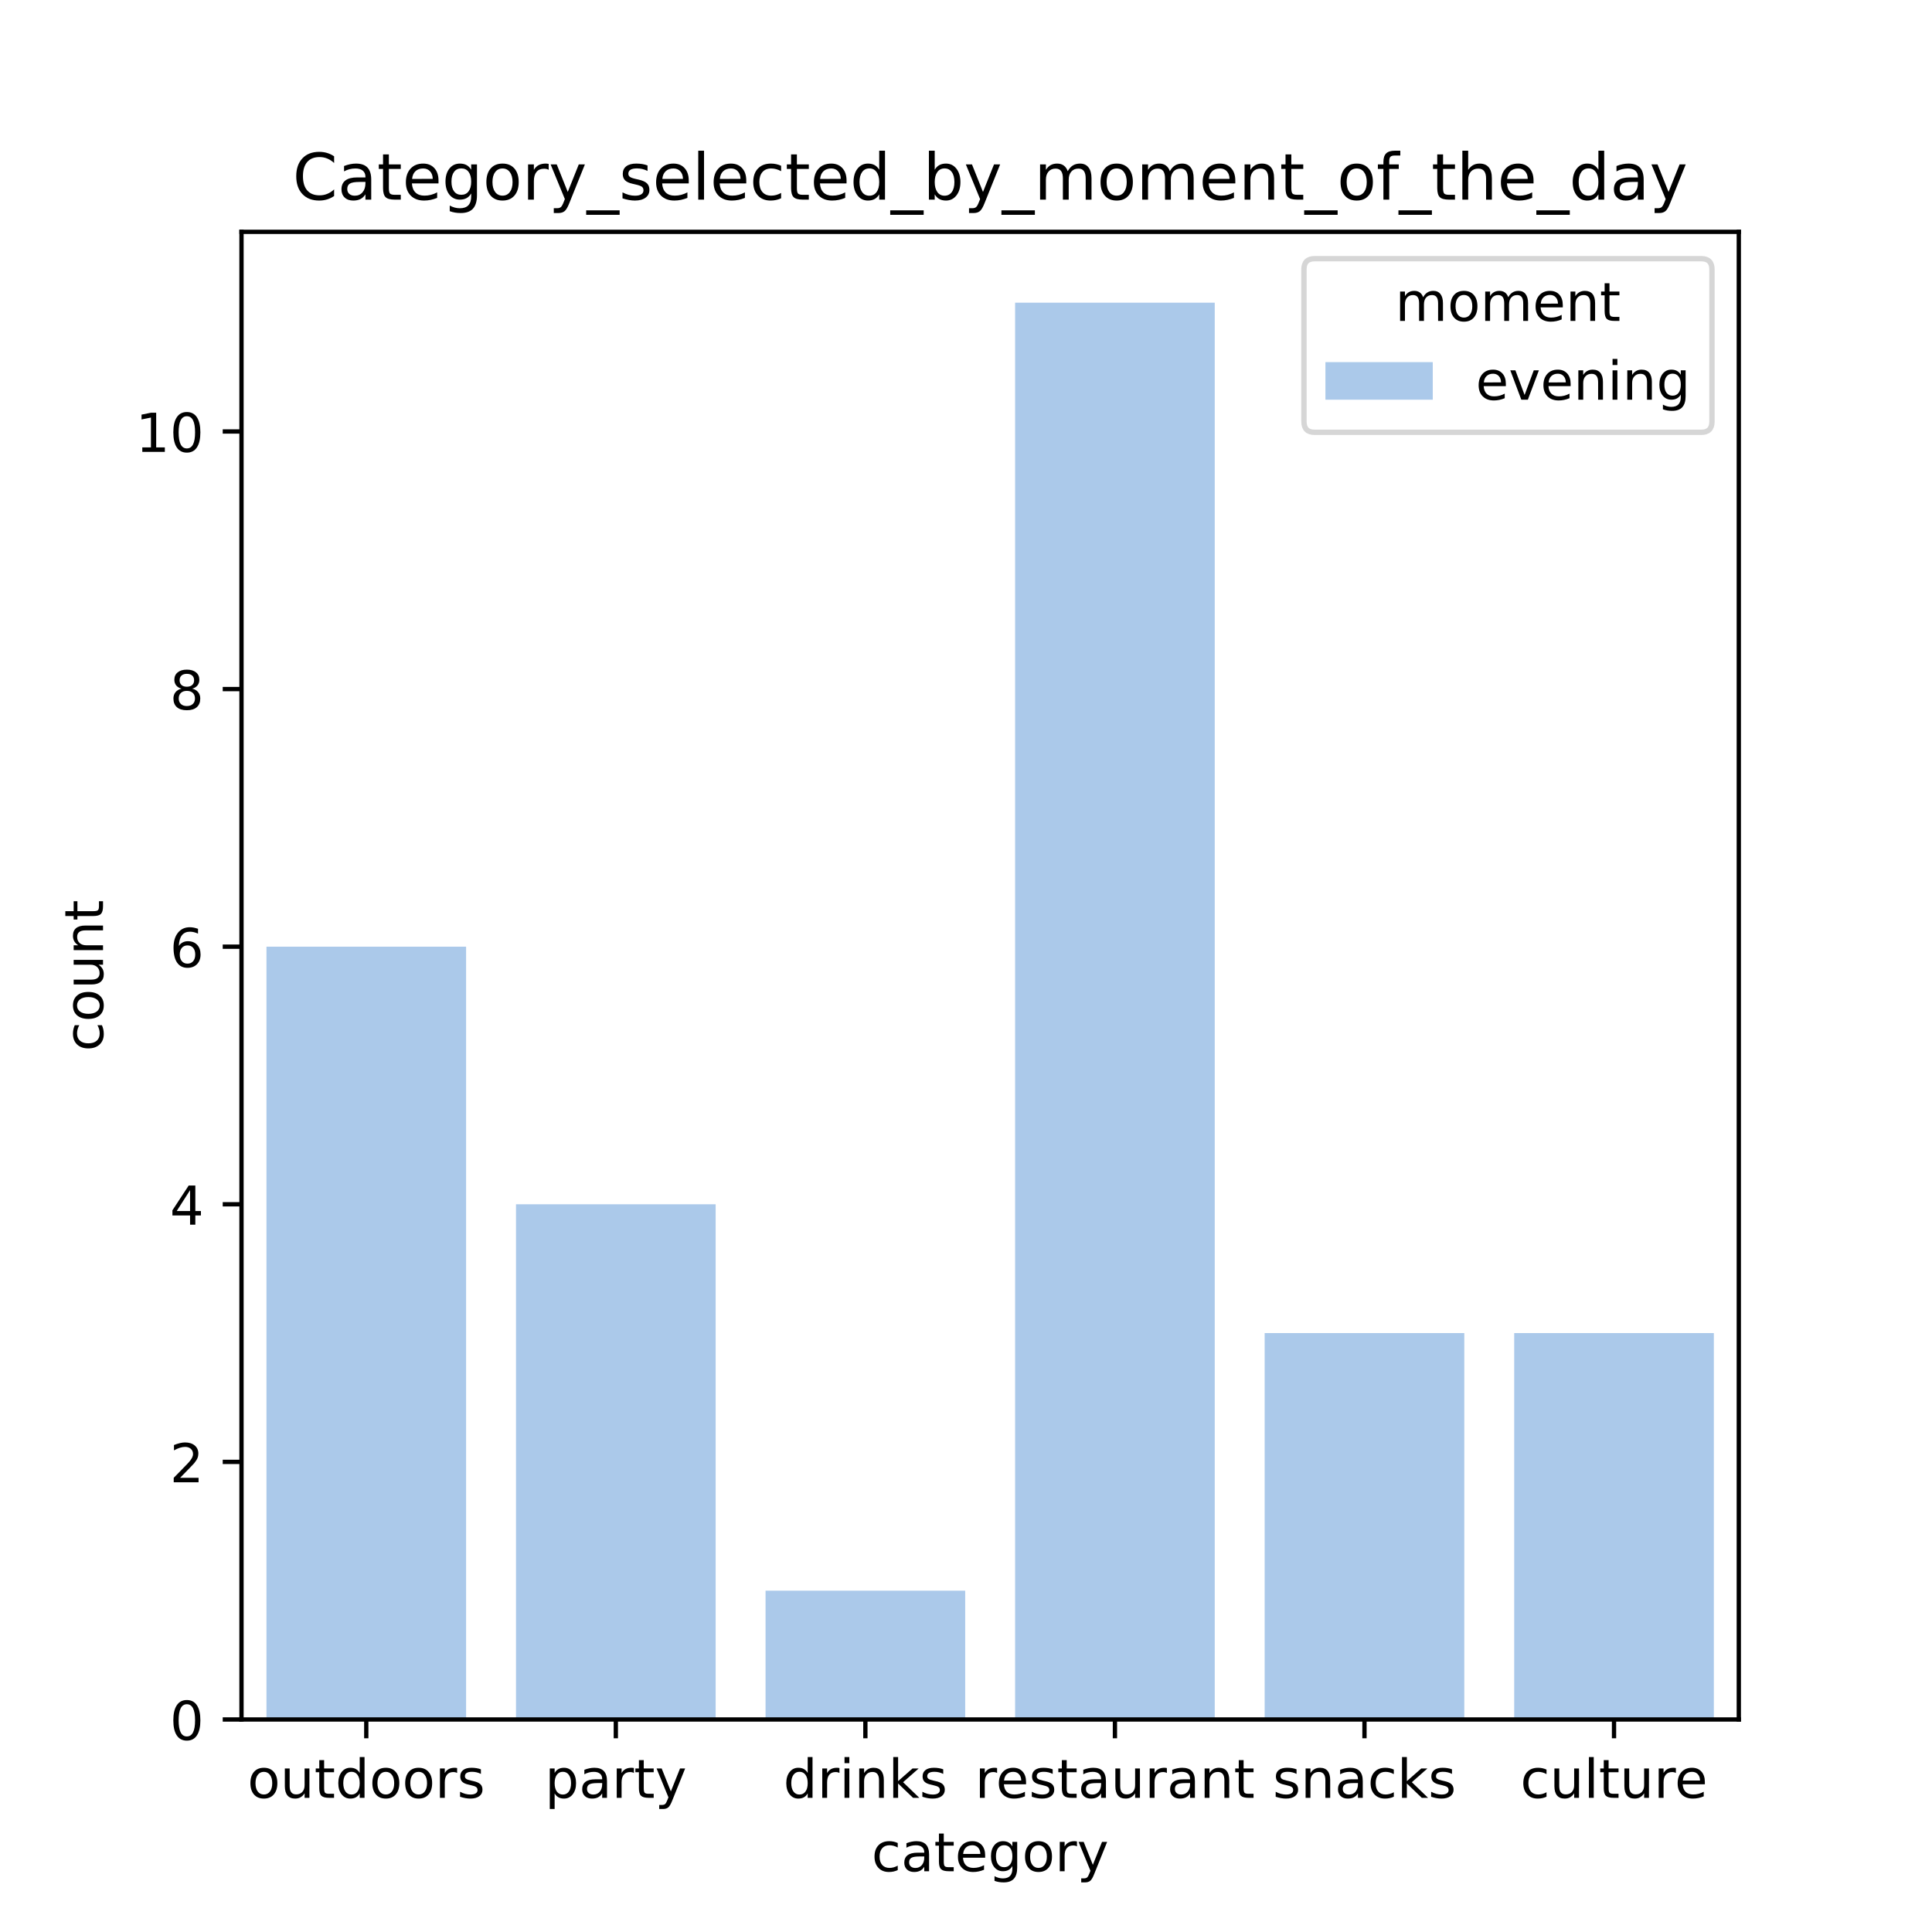
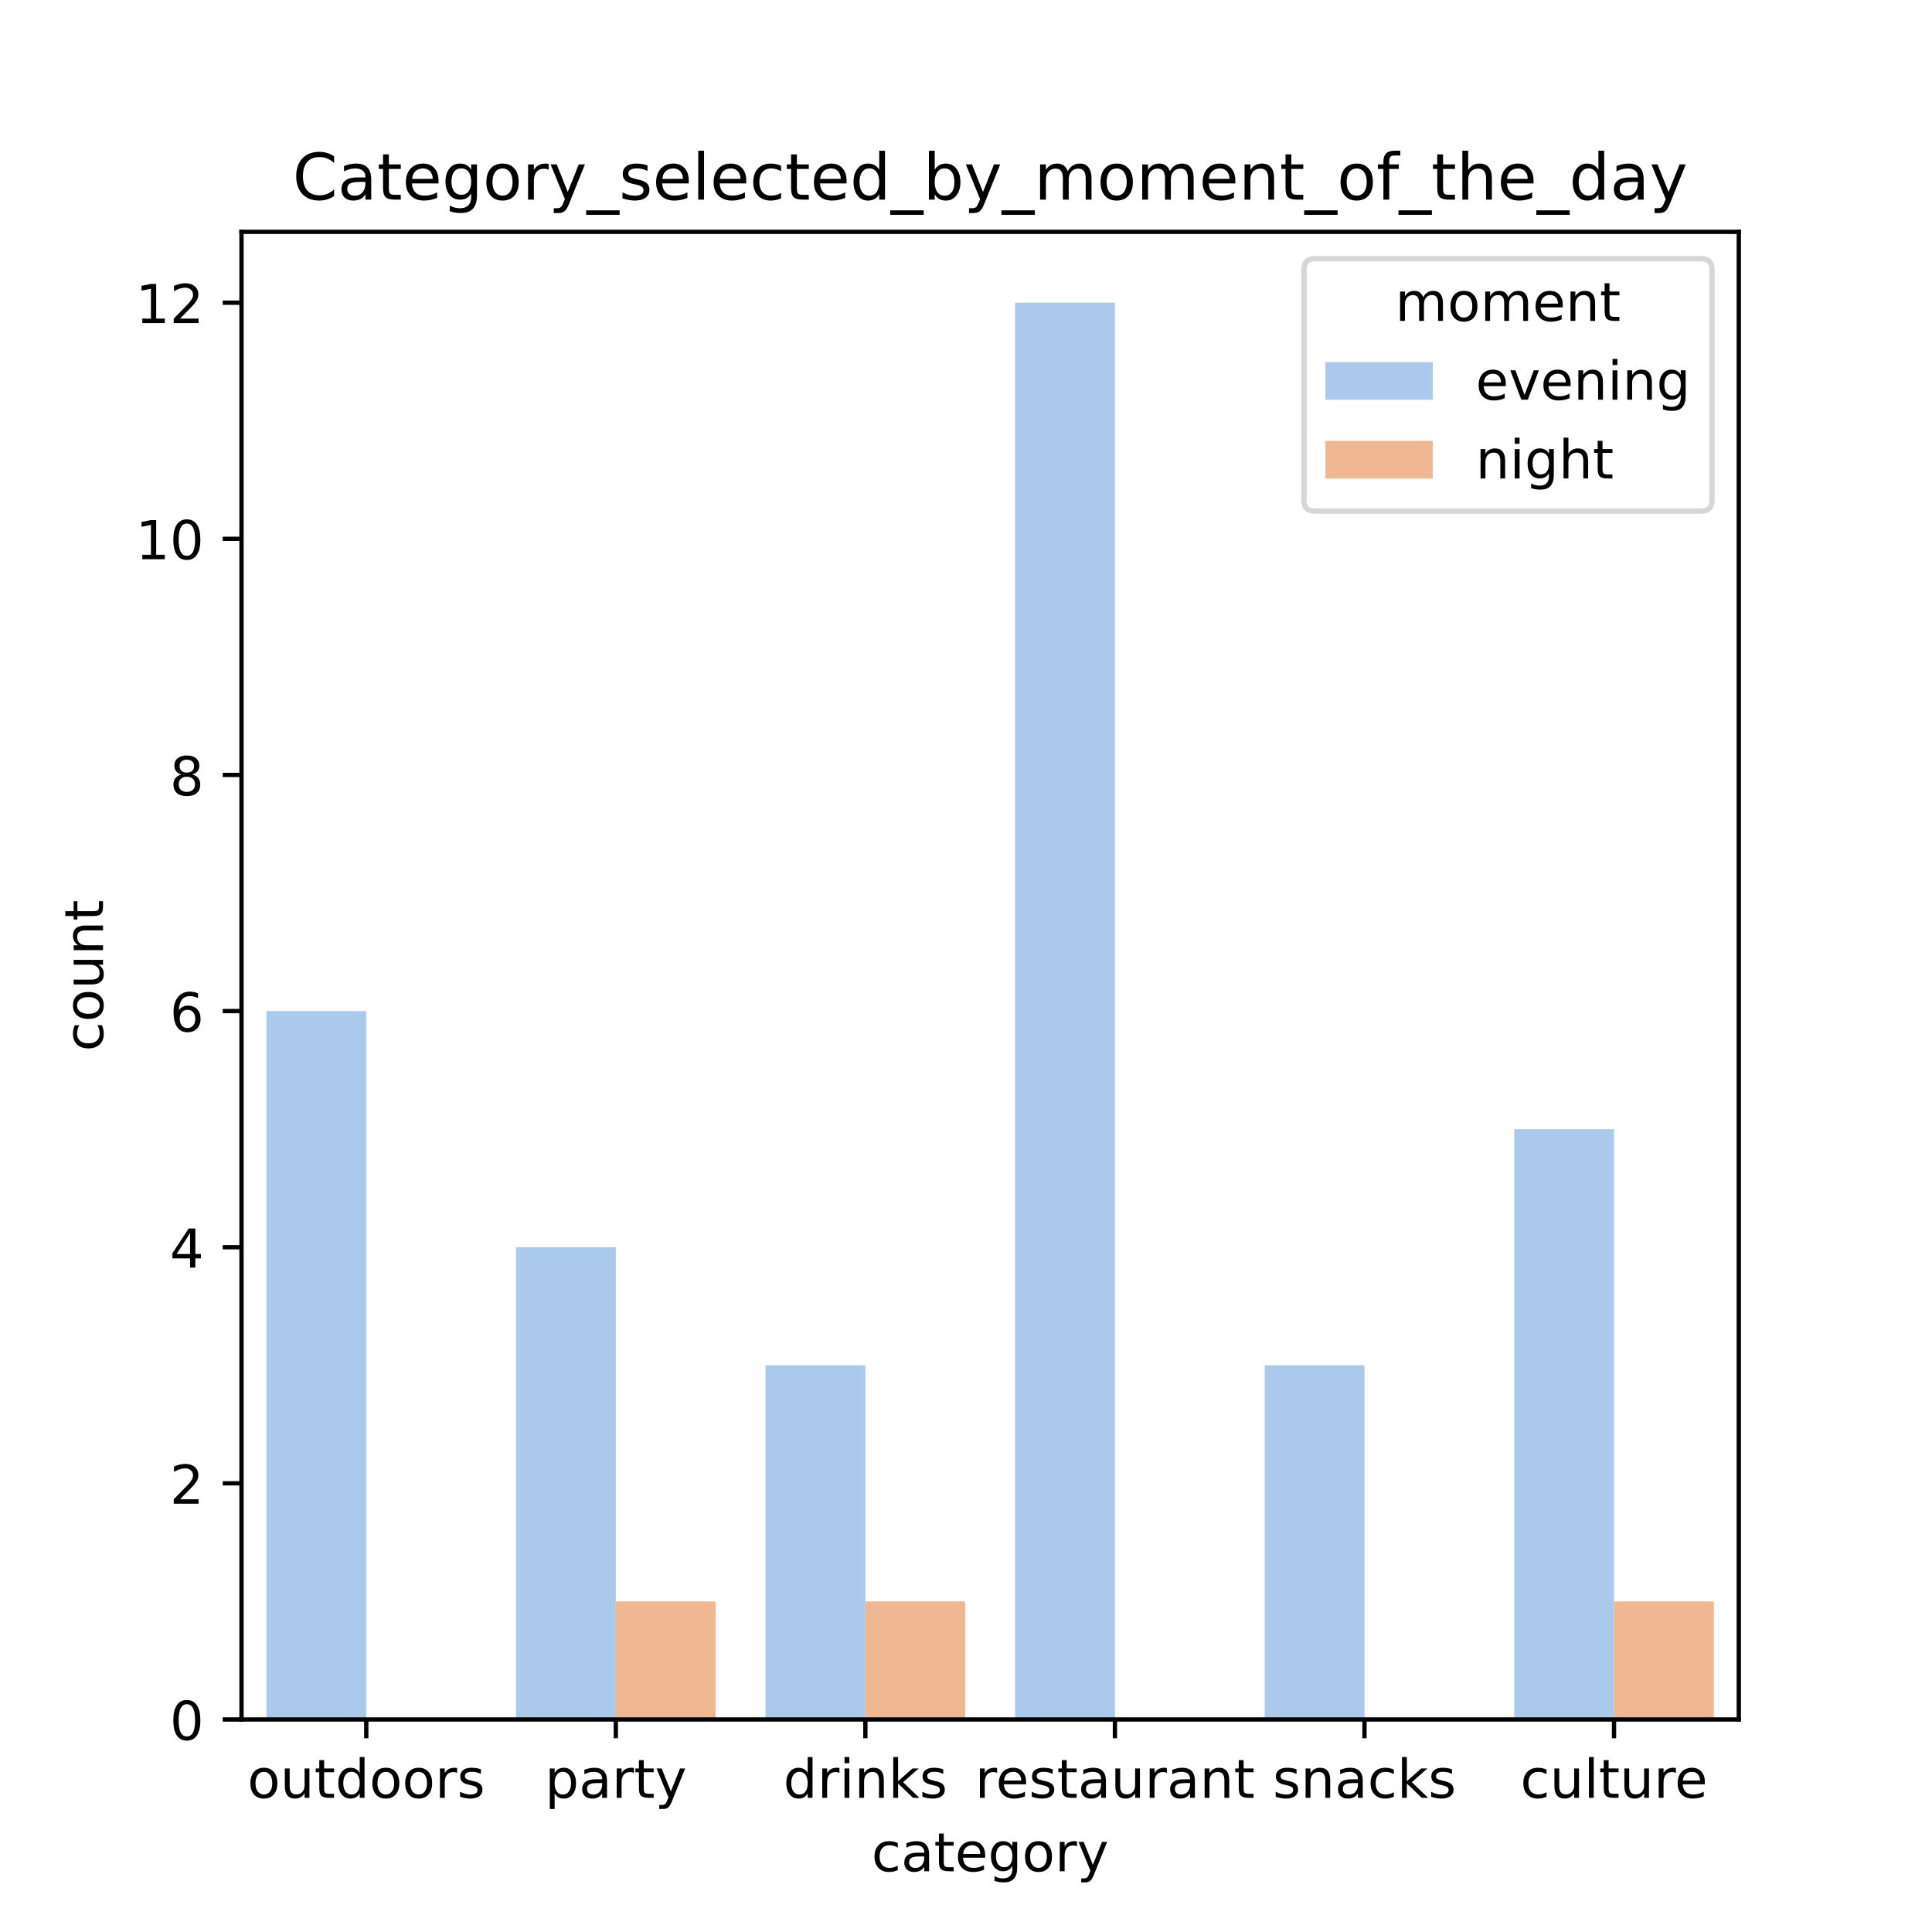
<svg xmlns="http://www.w3.org/2000/svg" xmlns:xlink="http://www.w3.org/1999/xlink" height="360pt" version="1.1" viewBox="0 0 360 360" width="360pt">
  <defs>
    <style type="text/css">*{stroke-linecap:butt;stroke-linejoin:round;}</style>
  </defs>
  <g id="figure_1">
    <g id="patch_1">
      <path d="M 0 360  L 360 360  L 360 0  L 0 0  z " style="fill:#ffffff;" />
    </g>
    <g id="axes_1">
      <g id="patch_2">
        <path d="M 45 320.4  L 324 320.4  L 324 43.2  L 45 43.2  z " style="fill:#ffffff;" />
      </g>
      <g id="patch_3">
-         <path clip-path="url(#pd7e44e102d)" d="M 49.65 320.4  L 86.85 320.4  L 86.85 176.4  L 49.65 176.4  z " style="fill:#abc9ea;" />
+         <path clip-path="url(#pe4f36134d7)" d="M 49.65 320.4  L 68.25 320.4  L 68.25 188.4  L 49.65 188.4  z " style="fill:#abc9ea;" />
      </g>
      <g id="patch_4">
-         <path clip-path="url(#pd7e44e102d)" d="M 96.15 320.4  L 133.35 320.4  L 133.35 224.4  L 96.15 224.4  z " style="fill:#abc9ea;" />
+         <path clip-path="url(#pe4f36134d7)" d="M 96.15 320.4  L 114.75 320.4  L 114.75 232.4  L 96.15 232.4  z " style="fill:#abc9ea;" />
      </g>
      <g id="patch_5">
-         <path clip-path="url(#pd7e44e102d)" d="M 142.65 320.4  L 179.85 320.4  L 179.85 296.4  L 142.65 296.4  z " style="fill:#abc9ea;" />
+         <path clip-path="url(#pe4f36134d7)" d="M 142.65 320.4  L 161.25 320.4  L 161.25 254.4  L 142.65 254.4  z " style="fill:#abc9ea;" />
      </g>
      <g id="patch_6">
-         <path clip-path="url(#pd7e44e102d)" d="M 189.15 320.4  L 226.35 320.4  L 226.35 56.4  L 189.15 56.4  z " style="fill:#abc9ea;" />
+         <path clip-path="url(#pe4f36134d7)" d="M 189.15 320.4  L 207.75 320.4  L 207.75 56.4  L 189.15 56.4  z " style="fill:#abc9ea;" />
      </g>
      <g id="patch_7">
-         <path clip-path="url(#pd7e44e102d)" d="M 235.65 320.4  L 272.85 320.4  L 272.85 248.4  L 235.65 248.4  z " style="fill:#abc9ea;" />
+         <path clip-path="url(#pe4f36134d7)" d="M 235.65 320.4  L 254.25 320.4  L 254.25 254.4  L 235.65 254.4  z " style="fill:#abc9ea;" />
      </g>
      <g id="patch_8">
-         <path clip-path="url(#pd7e44e102d)" d="M 282.15 320.4  L 319.35 320.4  L 319.35 248.4  L 282.15 248.4  z " style="fill:#abc9ea;" />
+         <path clip-path="url(#pe4f36134d7)" d="M 282.15 320.4  L 300.75 320.4  L 300.75 210.4  L 282.15 210.4  z " style="fill:#abc9ea;" />
+       </g>
+       <g id="patch_9">
+         <path clip-path="url(#pe4f36134d7)" d="M 0 0  z " style="fill:#efb792;" />
+       </g>
+       <g id="patch_10">
+         <path clip-path="url(#pe4f36134d7)" d="M 114.75 320.4  L 133.35 320.4  L 133.35 298.4  L 114.75 298.4  z " style="fill:#efb792;" />
+       </g>
+       <g id="patch_11">
+         <path clip-path="url(#pe4f36134d7)" d="M 161.25 320.4  L 179.85 320.4  L 179.85 298.4  L 161.25 298.4  z " style="fill:#efb792;" />
+       </g>
+       <g id="patch_12">
+         <path clip-path="url(#pe4f36134d7)" d="M 0 0  z " style="fill:#efb792;" />
+       </g>
+       <g id="patch_13">
+         <path clip-path="url(#pe4f36134d7)" d="M 0 0  z " style="fill:#efb792;" />
+       </g>
+       <g id="patch_14">
+         <path clip-path="url(#pe4f36134d7)" d="M 300.75 320.4  L 319.35 320.4  L 319.35 298.4  L 300.75 298.4  z " style="fill:#efb792;" />
      </g>
      <g id="matplotlib.axis_1">
        <g id="xtick_1">
          <g id="line2d_1">
            <defs>
-               <path d="M 0 0  L 0 3.5  " id="m65ecbdd9dc" style="stroke:#000000;stroke-width:0.8;" />
+               <path d="M 0 0  L 0 3.5  " id="m612650752b" style="stroke:#000000;stroke-width:0.8;" />
            </defs>
            <g>
-               <use style="stroke:#000000;stroke-width:0.8;" x="68.25" xlink:href="#m65ecbdd9dc" y="320.4" />
+               <use style="stroke:#000000;stroke-width:0.8;" x="68.25" xlink:href="#m612650752b" y="320.4" />
            </g>
          </g>
          <g id="text_1">
            <g transform="translate(46.10859 334.9984)scale(0.1 -0.1)">
              <defs>
                <path d="M 1959 3097  Q 1497 3097 1228 2736  Q 959 2375 959 1747  Q 959 1119 1226 758  Q 1494 397 1959 397  Q 2419 397 2687 759  Q 2956 1122 2956 1747  Q 2956 2369 2687 2733  Q 2419 3097 1959 3097  z M 1959 3584  Q 2709 3584 3137 3096  Q 3566 2609 3566 1747  Q 3566 888 3137 398  Q 2709 -91 1959 -91  Q 1206 -91 779 398  Q 353 888 353 1747  Q 353 2609 779 3096  Q 1206 3584 1959 3584  z " id="DejaVuSans-6f" transform="scale(0.015625)" />
                <path d="M 544 1381  L 544 3500  L 1119 3500  L 1119 1403  Q 1119 906 1312 657  Q 1506 409 1894 409  Q 2359 409 2629 706  Q 2900 1003 2900 1516  L 2900 3500  L 3475 3500  L 3475 0  L 2900 0  L 2900 538  Q 2691 219 2414 64  Q 2138 -91 1772 -91  Q 1169 -91 856 284  Q 544 659 544 1381  z M 1991 3584  L 1991 3584  z " id="DejaVuSans-75" transform="scale(0.015625)" />
                <path d="M 1172 4494  L 1172 3500  L 2356 3500  L 2356 3053  L 1172 3053  L 1172 1153  Q 1172 725 1289 603  Q 1406 481 1766 481  L 2356 481  L 2356 0  L 1766 0  Q 1100 0 847 248  Q 594 497 594 1153  L 594 3053  L 172 3053  L 172 3500  L 594 3500  L 594 4494  L 1172 4494  z " id="DejaVuSans-74" transform="scale(0.015625)" />
                <path d="M 2906 2969  L 2906 4863  L 3481 4863  L 3481 0  L 2906 0  L 2906 525  Q 2725 213 2448 61  Q 2172 -91 1784 -91  Q 1150 -91 751 415  Q 353 922 353 1747  Q 353 2572 751 3078  Q 1150 3584 1784 3584  Q 2172 3584 2448 3432  Q 2725 3281 2906 2969  z M 947 1747  Q 947 1113 1208 752  Q 1469 391 1925 391  Q 2381 391 2643 752  Q 2906 1113 2906 1747  Q 2906 2381 2643 2742  Q 2381 3103 1925 3103  Q 1469 3103 1208 2742  Q 947 2381 947 1747  z " id="DejaVuSans-64" transform="scale(0.015625)" />
                <path d="M 2631 2963  Q 2534 3019 2420 3045  Q 2306 3072 2169 3072  Q 1681 3072 1420 2755  Q 1159 2438 1159 1844  L 1159 0  L 581 0  L 581 3500  L 1159 3500  L 1159 2956  Q 1341 3275 1631 3429  Q 1922 3584 2338 3584  Q 2397 3584 2469 3576  Q 2541 3569 2628 3553  L 2631 2963  z " id="DejaVuSans-72" transform="scale(0.015625)" />
                <path d="M 2834 3397  L 2834 2853  Q 2591 2978 2328 3040  Q 2066 3103 1784 3103  Q 1356 3103 1142 2972  Q 928 2841 928 2578  Q 928 2378 1081 2264  Q 1234 2150 1697 2047  L 1894 2003  Q 2506 1872 2764 1633  Q 3022 1394 3022 966  Q 3022 478 2636 193  Q 2250 -91 1575 -91  Q 1294 -91 989 -36  Q 684 19 347 128  L 347 722  Q 666 556 975 473  Q 1284 391 1588 391  Q 1994 391 2212 530  Q 2431 669 2431 922  Q 2431 1156 2273 1281  Q 2116 1406 1581 1522  L 1381 1569  Q 847 1681 609 1914  Q 372 2147 372 2553  Q 372 3047 722 3315  Q 1072 3584 1716 3584  Q 2034 3584 2315 3537  Q 2597 3491 2834 3397  z " id="DejaVuSans-73" transform="scale(0.015625)" />
              </defs>
              <use xlink:href="#DejaVuSans-6f" />
              <use x="61.182" xlink:href="#DejaVuSans-75" />
              <use x="124.561" xlink:href="#DejaVuSans-74" />
              <use x="163.77" xlink:href="#DejaVuSans-64" />
              <use x="227.246" xlink:href="#DejaVuSans-6f" />
              <use x="288.428" xlink:href="#DejaVuSans-6f" />
              <use x="349.609" xlink:href="#DejaVuSans-72" />
              <use x="390.723" xlink:href="#DejaVuSans-73" />
            </g>
          </g>
        </g>
        <g id="xtick_2">
          <g id="line2d_2">
            <g>
-               <use style="stroke:#000000;stroke-width:0.8;" x="114.75" xlink:href="#m65ecbdd9dc" y="320.4" />
+               <use style="stroke:#000000;stroke-width:0.8;" x="114.75" xlink:href="#m612650752b" y="320.4" />
            </g>
          </g>
          <g id="text_2">
            <g transform="translate(101.5367 334.9984)scale(0.1 -0.1)">
              <defs>
                <path d="M 1159 525  L 1159 -1331  L 581 -1331  L 581 3500  L 1159 3500  L 1159 2969  Q 1341 3281 1617 3432  Q 1894 3584 2278 3584  Q 2916 3584 3314 3078  Q 3713 2572 3713 1747  Q 3713 922 3314 415  Q 2916 -91 2278 -91  Q 1894 -91 1617 61  Q 1341 213 1159 525  z M 3116 1747  Q 3116 2381 2855 2742  Q 2594 3103 2138 3103  Q 1681 3103 1420 2742  Q 1159 2381 1159 1747  Q 1159 1113 1420 752  Q 1681 391 2138 391  Q 2594 391 2855 752  Q 3116 1113 3116 1747  z " id="DejaVuSans-70" transform="scale(0.015625)" />
                <path d="M 2194 1759  Q 1497 1759 1228 1600  Q 959 1441 959 1056  Q 959 750 1161 570  Q 1363 391 1709 391  Q 2188 391 2477 730  Q 2766 1069 2766 1631  L 2766 1759  L 2194 1759  z M 3341 1997  L 3341 0  L 2766 0  L 2766 531  Q 2569 213 2275 61  Q 1981 -91 1556 -91  Q 1019 -91 701 211  Q 384 513 384 1019  Q 384 1609 779 1909  Q 1175 2209 1959 2209  L 2766 2209  L 2766 2266  Q 2766 2663 2505 2880  Q 2244 3097 1772 3097  Q 1472 3097 1187 3025  Q 903 2953 641 2809  L 641 3341  Q 956 3463 1253 3523  Q 1550 3584 1831 3584  Q 2591 3584 2966 3190  Q 3341 2797 3341 1997  z " id="DejaVuSans-61" transform="scale(0.015625)" />
                <path d="M 2059 -325  Q 1816 -950 1584 -1140  Q 1353 -1331 966 -1331  L 506 -1331  L 506 -850  L 844 -850  Q 1081 -850 1212 -737  Q 1344 -625 1503 -206  L 1606 56  L 191 3500  L 800 3500  L 1894 763  L 2988 3500  L 3597 3500  L 2059 -325  z " id="DejaVuSans-79" transform="scale(0.015625)" />
              </defs>
              <use xlink:href="#DejaVuSans-70" />
              <use x="63.477" xlink:href="#DejaVuSans-61" />
              <use x="124.756" xlink:href="#DejaVuSans-72" />
              <use x="165.869" xlink:href="#DejaVuSans-74" />
              <use x="205.078" xlink:href="#DejaVuSans-79" />
            </g>
          </g>
        </g>
        <g id="xtick_3">
          <g id="line2d_3">
            <g>
-               <use style="stroke:#000000;stroke-width:0.8;" x="161.25" xlink:href="#m65ecbdd9dc" y="320.4" />
+               <use style="stroke:#000000;stroke-width:0.8;" x="161.25" xlink:href="#m612650752b" y="320.4" />
            </g>
          </g>
          <g id="text_3">
            <g transform="translate(145.9625 334.9984)scale(0.1 -0.1)">
              <defs>
                <path d="M 603 3500  L 1178 3500  L 1178 0  L 603 0  L 603 3500  z M 603 4863  L 1178 4863  L 1178 4134  L 603 4134  L 603 4863  z " id="DejaVuSans-69" transform="scale(0.015625)" />
                <path d="M 3513 2113  L 3513 0  L 2938 0  L 2938 2094  Q 2938 2591 2744 2837  Q 2550 3084 2163 3084  Q 1697 3084 1428 2787  Q 1159 2491 1159 1978  L 1159 0  L 581 0  L 581 3500  L 1159 3500  L 1159 2956  Q 1366 3272 1645 3428  Q 1925 3584 2291 3584  Q 2894 3584 3203 3211  Q 3513 2838 3513 2113  z " id="DejaVuSans-6e" transform="scale(0.015625)" />
                <path d="M 581 4863  L 1159 4863  L 1159 1991  L 2875 3500  L 3609 3500  L 1753 1863  L 3688 0  L 2938 0  L 1159 1709  L 1159 0  L 581 0  L 581 4863  z " id="DejaVuSans-6b" transform="scale(0.015625)" />
              </defs>
              <use xlink:href="#DejaVuSans-64" />
              <use x="63.477" xlink:href="#DejaVuSans-72" />
              <use x="104.59" xlink:href="#DejaVuSans-69" />
              <use x="132.373" xlink:href="#DejaVuSans-6e" />
              <use x="195.752" xlink:href="#DejaVuSans-6b" />
              <use x="253.662" xlink:href="#DejaVuSans-73" />
            </g>
          </g>
        </g>
        <g id="xtick_4">
          <g id="line2d_4">
            <g>
-               <use style="stroke:#000000;stroke-width:0.8;" x="207.75" xlink:href="#m65ecbdd9dc" y="320.4" />
+               <use style="stroke:#000000;stroke-width:0.8;" x="207.75" xlink:href="#m612650752b" y="320.4" />
            </g>
          </g>
          <g id="text_4">
            <g transform="translate(181.6844 334.9984)scale(0.1 -0.1)">
              <defs>
                <path d="M 3597 1894  L 3597 1613  L 953 1613  Q 991 1019 1311 708  Q 1631 397 2203 397  Q 2534 397 2845 478  Q 3156 559 3463 722  L 3463 178  Q 3153 47 2828 -22  Q 2503 -91 2169 -91  Q 1331 -91 842 396  Q 353 884 353 1716  Q 353 2575 817 3079  Q 1281 3584 2069 3584  Q 2775 3584 3186 3129  Q 3597 2675 3597 1894  z M 3022 2063  Q 3016 2534 2758 2815  Q 2500 3097 2075 3097  Q 1594 3097 1305 2825  Q 1016 2553 972 2059  L 3022 2063  z " id="DejaVuSans-65" transform="scale(0.015625)" />
              </defs>
              <use xlink:href="#DejaVuSans-72" />
              <use x="38.863" xlink:href="#DejaVuSans-65" />
              <use x="100.387" xlink:href="#DejaVuSans-73" />
              <use x="152.486" xlink:href="#DejaVuSans-74" />
              <use x="191.695" xlink:href="#DejaVuSans-61" />
              <use x="252.975" xlink:href="#DejaVuSans-75" />
              <use x="316.354" xlink:href="#DejaVuSans-72" />
              <use x="357.467" xlink:href="#DejaVuSans-61" />
              <use x="418.746" xlink:href="#DejaVuSans-6e" />
              <use x="482.125" xlink:href="#DejaVuSans-74" />
            </g>
          </g>
        </g>
        <g id="xtick_5">
          <g id="line2d_5">
            <g>
-               <use style="stroke:#000000;stroke-width:0.8;" x="254.25" xlink:href="#m65ecbdd9dc" y="320.4" />
+               <use style="stroke:#000000;stroke-width:0.8;" x="254.25" xlink:href="#m612650752b" y="320.4" />
            </g>
          </g>
          <g id="text_5">
            <g transform="translate(237.1633 334.9984)scale(0.1 -0.1)">
              <defs>
                <path d="M 3122 3366  L 3122 2828  Q 2878 2963 2633 3030  Q 2388 3097 2138 3097  Q 1578 3097 1268 2742  Q 959 2388 959 1747  Q 959 1106 1268 751  Q 1578 397 2138 397  Q 2388 397 2633 464  Q 2878 531 3122 666  L 3122 134  Q 2881 22 2623 -34  Q 2366 -91 2075 -91  Q 1284 -91 818 406  Q 353 903 353 1747  Q 353 2603 823 3093  Q 1294 3584 2113 3584  Q 2378 3584 2631 3529  Q 2884 3475 3122 3366  z " id="DejaVuSans-63" transform="scale(0.015625)" />
              </defs>
              <use xlink:href="#DejaVuSans-73" />
              <use x="52.1" xlink:href="#DejaVuSans-6e" />
              <use x="115.479" xlink:href="#DejaVuSans-61" />
              <use x="176.758" xlink:href="#DejaVuSans-63" />
              <use x="231.738" xlink:href="#DejaVuSans-6b" />
              <use x="289.648" xlink:href="#DejaVuSans-73" />
            </g>
          </g>
        </g>
        <g id="xtick_6">
          <g id="line2d_6">
            <g>
-               <use style="stroke:#000000;stroke-width:0.8;" x="300.75" xlink:href="#m65ecbdd9dc" y="320.4" />
+               <use style="stroke:#000000;stroke-width:0.8;" x="300.75" xlink:href="#m612650752b" y="320.4" />
            </g>
          </g>
          <g id="text_6">
            <g transform="translate(283.2945 334.9984)scale(0.1 -0.1)">
              <defs>
                <path d="M 603 4863  L 1178 4863  L 1178 0  L 603 0  L 603 4863  z " id="DejaVuSans-6c" transform="scale(0.015625)" />
              </defs>
              <use xlink:href="#DejaVuSans-63" />
              <use x="54.98" xlink:href="#DejaVuSans-75" />
              <use x="118.359" xlink:href="#DejaVuSans-6c" />
              <use x="146.143" xlink:href="#DejaVuSans-74" />
              <use x="185.352" xlink:href="#DejaVuSans-75" />
              <use x="248.73" xlink:href="#DejaVuSans-72" />
              <use x="287.594" xlink:href="#DejaVuSans-65" />
            </g>
          </g>
        </g>
        <g id="text_7">
          <g transform="translate(162.4016 348.6766)scale(0.1 -0.1)">
            <defs>
              <path d="M 2906 1791  Q 2906 2416 2648 2759  Q 2391 3103 1925 3103  Q 1463 3103 1205 2759  Q 947 2416 947 1791  Q 947 1169 1205 825  Q 1463 481 1925 481  Q 2391 481 2648 825  Q 2906 1169 2906 1791  z M 3481 434  Q 3481 -459 3084 -895  Q 2688 -1331 1869 -1331  Q 1566 -1331 1297 -1286  Q 1028 -1241 775 -1147  L 775 -588  Q 1028 -725 1275 -790  Q 1522 -856 1778 -856  Q 2344 -856 2625 -561  Q 2906 -266 2906 331  L 2906 616  Q 2728 306 2450 153  Q 2172 0 1784 0  Q 1141 0 747 490  Q 353 981 353 1791  Q 353 2603 747 3093  Q 1141 3584 1784 3584  Q 2172 3584 2450 3431  Q 2728 3278 2906 2969  L 2906 3500  L 3481 3500  L 3481 434  z " id="DejaVuSans-67" transform="scale(0.015625)" />
            </defs>
            <use xlink:href="#DejaVuSans-63" />
            <use x="54.98" xlink:href="#DejaVuSans-61" />
            <use x="116.26" xlink:href="#DejaVuSans-74" />
            <use x="155.469" xlink:href="#DejaVuSans-65" />
            <use x="216.992" xlink:href="#DejaVuSans-67" />
            <use x="280.469" xlink:href="#DejaVuSans-6f" />
            <use x="341.65" xlink:href="#DejaVuSans-72" />
            <use x="382.764" xlink:href="#DejaVuSans-79" />
          </g>
        </g>
      </g>
      <g id="matplotlib.axis_2">
        <g id="ytick_1">
          <g id="line2d_7">
            <defs>
-               <path d="M 0 0  L -3.5 0  " id="m5841c50c9b" style="stroke:#000000;stroke-width:0.8;" />
+               <path d="M 0 0  L -3.5 0  " id="m44fa7a0ad4" style="stroke:#000000;stroke-width:0.8;" />
            </defs>
            <g>
-               <use style="stroke:#000000;stroke-width:0.8;" x="45" xlink:href="#m5841c50c9b" y="320.4" />
+               <use style="stroke:#000000;stroke-width:0.8;" x="45" xlink:href="#m44fa7a0ad4" y="320.4" />
            </g>
          </g>
          <g id="text_8">
            <g transform="translate(31.6375 324.1992)scale(0.1 -0.1)">
              <defs>
                <path d="M 2034 4250  Q 1547 4250 1301 3770  Q 1056 3291 1056 2328  Q 1056 1369 1301 889  Q 1547 409 2034 409  Q 2525 409 2770 889  Q 3016 1369 3016 2328  Q 3016 3291 2770 3770  Q 2525 4250 2034 4250  z M 2034 4750  Q 2819 4750 3233 4129  Q 3647 3509 3647 2328  Q 3647 1150 3233 529  Q 2819 -91 2034 -91  Q 1250 -91 836 529  Q 422 1150 422 2328  Q 422 3509 836 4129  Q 1250 4750 2034 4750  z " id="DejaVuSans-30" transform="scale(0.015625)" />
              </defs>
              <use xlink:href="#DejaVuSans-30" />
            </g>
          </g>
        </g>
        <g id="ytick_2">
          <g id="line2d_8">
            <g>
-               <use style="stroke:#000000;stroke-width:0.8;" x="45" xlink:href="#m5841c50c9b" y="272.4" />
+               <use style="stroke:#000000;stroke-width:0.8;" x="45" xlink:href="#m44fa7a0ad4" y="276.4" />
            </g>
          </g>
          <g id="text_9">
-             <g transform="translate(31.6375 276.1992)scale(0.1 -0.1)">
+             <g transform="translate(31.6375 280.1992)scale(0.1 -0.1)">
              <defs>
                <path d="M 1228 531  L 3431 531  L 3431 0  L 469 0  L 469 531  Q 828 903 1448 1529  Q 2069 2156 2228 2338  Q 2531 2678 2651 2914  Q 2772 3150 2772 3378  Q 2772 3750 2511 3984  Q 2250 4219 1831 4219  Q 1534 4219 1204 4116  Q 875 4013 500 3803  L 500 4441  Q 881 4594 1212 4672  Q 1544 4750 1819 4750  Q 2544 4750 2975 4387  Q 3406 4025 3406 3419  Q 3406 3131 3298 2873  Q 3191 2616 2906 2266  Q 2828 2175 2409 1742  Q 1991 1309 1228 531  z " id="DejaVuSans-32" transform="scale(0.015625)" />
              </defs>
              <use xlink:href="#DejaVuSans-32" />
            </g>
          </g>
        </g>
        <g id="ytick_3">
          <g id="line2d_9">
            <g>
-               <use style="stroke:#000000;stroke-width:0.8;" x="45" xlink:href="#m5841c50c9b" y="224.4" />
+               <use style="stroke:#000000;stroke-width:0.8;" x="45" xlink:href="#m44fa7a0ad4" y="232.4" />
            </g>
          </g>
          <g id="text_10">
-             <g transform="translate(31.6375 228.1992)scale(0.1 -0.1)">
+             <g transform="translate(31.6375 236.1992)scale(0.1 -0.1)">
              <defs>
                <path d="M 2419 4116  L 825 1625  L 2419 1625  L 2419 4116  z M 2253 4666  L 3047 4666  L 3047 1625  L 3713 1625  L 3713 1100  L 3047 1100  L 3047 0  L 2419 0  L 2419 1100  L 313 1100  L 313 1709  L 2253 4666  z " id="DejaVuSans-34" transform="scale(0.015625)" />
              </defs>
              <use xlink:href="#DejaVuSans-34" />
            </g>
          </g>
        </g>
        <g id="ytick_4">
          <g id="line2d_10">
            <g>
-               <use style="stroke:#000000;stroke-width:0.8;" x="45" xlink:href="#m5841c50c9b" y="176.4" />
+               <use style="stroke:#000000;stroke-width:0.8;" x="45" xlink:href="#m44fa7a0ad4" y="188.4" />
            </g>
          </g>
          <g id="text_11">
-             <g transform="translate(31.6375 180.1992)scale(0.1 -0.1)">
+             <g transform="translate(31.6375 192.1992)scale(0.1 -0.1)">
              <defs>
                <path d="M 2113 2584  Q 1688 2584 1439 2293  Q 1191 2003 1191 1497  Q 1191 994 1439 701  Q 1688 409 2113 409  Q 2538 409 2786 701  Q 3034 994 3034 1497  Q 3034 2003 2786 2293  Q 2538 2584 2113 2584  z M 3366 4563  L 3366 3988  Q 3128 4100 2886 4159  Q 2644 4219 2406 4219  Q 1781 4219 1451 3797  Q 1122 3375 1075 2522  Q 1259 2794 1537 2939  Q 1816 3084 2150 3084  Q 2853 3084 3261 2657  Q 3669 2231 3669 1497  Q 3669 778 3244 343  Q 2819 -91 2113 -91  Q 1303 -91 875 529  Q 447 1150 447 2328  Q 447 3434 972 4092  Q 1497 4750 2381 4750  Q 2619 4750 2861 4703  Q 3103 4656 3366 4563  z " id="DejaVuSans-36" transform="scale(0.015625)" />
              </defs>
              <use xlink:href="#DejaVuSans-36" />
            </g>
          </g>
        </g>
        <g id="ytick_5">
          <g id="line2d_11">
            <g>
-               <use style="stroke:#000000;stroke-width:0.8;" x="45" xlink:href="#m5841c50c9b" y="128.4" />
+               <use style="stroke:#000000;stroke-width:0.8;" x="45" xlink:href="#m44fa7a0ad4" y="144.4" />
            </g>
          </g>
          <g id="text_12">
-             <g transform="translate(31.6375 132.1992)scale(0.1 -0.1)">
+             <g transform="translate(31.6375 148.1992)scale(0.1 -0.1)">
              <defs>
                <path d="M 2034 2216  Q 1584 2216 1326 1975  Q 1069 1734 1069 1313  Q 1069 891 1326 650  Q 1584 409 2034 409  Q 2484 409 2743 651  Q 3003 894 3003 1313  Q 3003 1734 2745 1975  Q 2488 2216 2034 2216  z M 1403 2484  Q 997 2584 770 2862  Q 544 3141 544 3541  Q 544 4100 942 4425  Q 1341 4750 2034 4750  Q 2731 4750 3128 4425  Q 3525 4100 3525 3541  Q 3525 3141 3298 2862  Q 3072 2584 2669 2484  Q 3125 2378 3379 2068  Q 3634 1759 3634 1313  Q 3634 634 3220 271  Q 2806 -91 2034 -91  Q 1263 -91 848 271  Q 434 634 434 1313  Q 434 1759 690 2068  Q 947 2378 1403 2484  z M 1172 3481  Q 1172 3119 1398 2916  Q 1625 2713 2034 2713  Q 2441 2713 2670 2916  Q 2900 3119 2900 3481  Q 2900 3844 2670 4047  Q 2441 4250 2034 4250  Q 1625 4250 1398 4047  Q 1172 3844 1172 3481  z " id="DejaVuSans-38" transform="scale(0.015625)" />
              </defs>
              <use xlink:href="#DejaVuSans-38" />
            </g>
          </g>
        </g>
        <g id="ytick_6">
          <g id="line2d_12">
            <g>
-               <use style="stroke:#000000;stroke-width:0.8;" x="45" xlink:href="#m5841c50c9b" y="80.4" />
+               <use style="stroke:#000000;stroke-width:0.8;" x="45" xlink:href="#m44fa7a0ad4" y="100.4" />
            </g>
          </g>
          <g id="text_13">
-             <g transform="translate(25.275 84.19922)scale(0.1 -0.1)">
+             <g transform="translate(25.275 104.1992)scale(0.1 -0.1)">
              <defs>
                <path d="M 794 531  L 1825 531  L 1825 4091  L 703 3866  L 703 4441  L 1819 4666  L 2450 4666  L 2450 531  L 3481 531  L 3481 0  L 794 0  L 794 531  z " id="DejaVuSans-31" transform="scale(0.015625)" />
              </defs>
              <use xlink:href="#DejaVuSans-31" />
              <use x="63.623" xlink:href="#DejaVuSans-30" />
            </g>
          </g>
        </g>
-         <g id="text_14">
+         <g id="ytick_7">
+           <g id="line2d_13">
+             <g>
+               <use style="stroke:#000000;stroke-width:0.8;" x="45" xlink:href="#m44fa7a0ad4" y="56.4" />
+             </g>
+           </g>
+           <g id="text_14">
+             <g transform="translate(25.275 60.19922)scale(0.1 -0.1)">
+               <use xlink:href="#DejaVuSans-31" />
+               <use x="63.623" xlink:href="#DejaVuSans-32" />
+             </g>
+           </g>
+         </g>
+         <g id="text_15">
          <g transform="translate(19.19531 195.9062)rotate(-90)scale(0.1 -0.1)">
            <use xlink:href="#DejaVuSans-63" />
            <use x="54.98" xlink:href="#DejaVuSans-6f" />
            <use x="116.162" xlink:href="#DejaVuSans-75" />
            <use x="179.541" xlink:href="#DejaVuSans-6e" />
            <use x="242.92" xlink:href="#DejaVuSans-74" />
          </g>
        </g>
      </g>
-       <g id="patch_9">
+       <g id="patch_15">
        <path d="M 45 320.4  L 45 43.2  " style="fill:none;stroke:#000000;stroke-linecap:square;stroke-linejoin:miter;stroke-width:0.8;" />
      </g>
-       <g id="patch_10">
+       <g id="patch_16">
        <path d="M 324 320.4  L 324 43.2  " style="fill:none;stroke:#000000;stroke-linecap:square;stroke-linejoin:miter;stroke-width:0.8;" />
      </g>
-       <g id="patch_11">
+       <g id="patch_17">
        <path d="M 45 320.4  L 324 320.4  " style="fill:none;stroke:#000000;stroke-linecap:square;stroke-linejoin:miter;stroke-width:0.8;" />
      </g>
-       <g id="patch_12">
+       <g id="patch_18">
        <path d="M 45 43.2  L 324 43.2  " style="fill:none;stroke:#000000;stroke-linecap:square;stroke-linejoin:miter;stroke-width:0.8;" />
      </g>
-       <g id="text_15">
+       <g id="text_16">
        <g transform="translate(54.52875 37.2)scale(0.12 -0.12)">
          <defs>
            <path d="M 4122 4306  L 4122 3641  Q 3803 3938 3442 4084  Q 3081 4231 2675 4231  Q 1875 4231 1450 3742  Q 1025 3253 1025 2328  Q 1025 1406 1450 917  Q 1875 428 2675 428  Q 3081 428 3442 575  Q 3803 722 4122 1019  L 4122 359  Q 3791 134 3420 21  Q 3050 -91 2638 -91  Q 1578 -91 968 557  Q 359 1206 359 2328  Q 359 3453 968 4101  Q 1578 4750 2638 4750  Q 3056 4750 3426 4639  Q 3797 4528 4122 4306  z " id="DejaVuSans-43" transform="scale(0.015625)" />
            <path d="M 3263 -1063  L 3263 -1509  L -63 -1509  L -63 -1063  L 3263 -1063  z " id="DejaVuSans-5f" transform="scale(0.015625)" />
            <path d="M 3116 1747  Q 3116 2381 2855 2742  Q 2594 3103 2138 3103  Q 1681 3103 1420 2742  Q 1159 2381 1159 1747  Q 1159 1113 1420 752  Q 1681 391 2138 391  Q 2594 391 2855 752  Q 3116 1113 3116 1747  z M 1159 2969  Q 1341 3281 1617 3432  Q 1894 3584 2278 3584  Q 2916 3584 3314 3078  Q 3713 2572 3713 1747  Q 3713 922 3314 415  Q 2916 -91 2278 -91  Q 1894 -91 1617 61  Q 1341 213 1159 525  L 1159 0  L 581 0  L 581 4863  L 1159 4863  L 1159 2969  z " id="DejaVuSans-62" transform="scale(0.015625)" />
            <path d="M 3328 2828  Q 3544 3216 3844 3400  Q 4144 3584 4550 3584  Q 5097 3584 5394 3201  Q 5691 2819 5691 2113  L 5691 0  L 5113 0  L 5113 2094  Q 5113 2597 4934 2840  Q 4756 3084 4391 3084  Q 3944 3084 3684 2787  Q 3425 2491 3425 1978  L 3425 0  L 2847 0  L 2847 2094  Q 2847 2600 2669 2842  Q 2491 3084 2119 3084  Q 1678 3084 1418 2786  Q 1159 2488 1159 1978  L 1159 0  L 581 0  L 581 3500  L 1159 3500  L 1159 2956  Q 1356 3278 1631 3431  Q 1906 3584 2284 3584  Q 2666 3584 2933 3390  Q 3200 3197 3328 2828  z " id="DejaVuSans-6d" transform="scale(0.015625)" />
            <path d="M 2375 4863  L 2375 4384  L 1825 4384  Q 1516 4384 1395 4259  Q 1275 4134 1275 3809  L 1275 3500  L 2222 3500  L 2222 3053  L 1275 3053  L 1275 0  L 697 0  L 697 3053  L 147 3053  L 147 3500  L 697 3500  L 697 3744  Q 697 4328 969 4595  Q 1241 4863 1831 4863  L 2375 4863  z " id="DejaVuSans-66" transform="scale(0.015625)" />
            <path d="M 3513 2113  L 3513 0  L 2938 0  L 2938 2094  Q 2938 2591 2744 2837  Q 2550 3084 2163 3084  Q 1697 3084 1428 2787  Q 1159 2491 1159 1978  L 1159 0  L 581 0  L 581 4863  L 1159 4863  L 1159 2956  Q 1366 3272 1645 3428  Q 1925 3584 2291 3584  Q 2894 3584 3203 3211  Q 3513 2838 3513 2113  z " id="DejaVuSans-68" transform="scale(0.015625)" />
          </defs>
          <use xlink:href="#DejaVuSans-43" />
          <use x="69.824" xlink:href="#DejaVuSans-61" />
          <use x="131.104" xlink:href="#DejaVuSans-74" />
          <use x="170.312" xlink:href="#DejaVuSans-65" />
          <use x="231.836" xlink:href="#DejaVuSans-67" />
          <use x="295.312" xlink:href="#DejaVuSans-6f" />
          <use x="356.494" xlink:href="#DejaVuSans-72" />
          <use x="397.607" xlink:href="#DejaVuSans-79" />
          <use x="456.787" xlink:href="#DejaVuSans-5f" />
          <use x="506.787" xlink:href="#DejaVuSans-73" />
          <use x="558.887" xlink:href="#DejaVuSans-65" />
          <use x="620.41" xlink:href="#DejaVuSans-6c" />
          <use x="648.193" xlink:href="#DejaVuSans-65" />
          <use x="709.717" xlink:href="#DejaVuSans-63" />
          <use x="764.697" xlink:href="#DejaVuSans-74" />
          <use x="803.906" xlink:href="#DejaVuSans-65" />
          <use x="865.43" xlink:href="#DejaVuSans-64" />
          <use x="928.906" xlink:href="#DejaVuSans-5f" />
          <use x="978.906" xlink:href="#DejaVuSans-62" />
          <use x="1042.383" xlink:href="#DejaVuSans-79" />
          <use x="1101.562" xlink:href="#DejaVuSans-5f" />
          <use x="1151.562" xlink:href="#DejaVuSans-6d" />
          <use x="1248.975" xlink:href="#DejaVuSans-6f" />
          <use x="1310.156" xlink:href="#DejaVuSans-6d" />
          <use x="1407.568" xlink:href="#DejaVuSans-65" />
          <use x="1469.092" xlink:href="#DejaVuSans-6e" />
          <use x="1532.471" xlink:href="#DejaVuSans-74" />
          <use x="1571.68" xlink:href="#DejaVuSans-5f" />
          <use x="1621.68" xlink:href="#DejaVuSans-6f" />
          <use x="1682.861" xlink:href="#DejaVuSans-66" />
          <use x="1718.066" xlink:href="#DejaVuSans-5f" />
          <use x="1768.066" xlink:href="#DejaVuSans-74" />
          <use x="1807.275" xlink:href="#DejaVuSans-68" />
          <use x="1870.654" xlink:href="#DejaVuSans-65" />
          <use x="1932.178" xlink:href="#DejaVuSans-5f" />
          <use x="1982.178" xlink:href="#DejaVuSans-64" />
          <use x="2045.654" xlink:href="#DejaVuSans-61" />
          <use x="2106.934" xlink:href="#DejaVuSans-79" />
        </g>
      </g>
      <g id="legend_1">
-         <g id="patch_13">
-           <path d="M 244.973 80.556  L 317 80.556  Q 319 80.556 319 78.556  L 319 50.2  Q 319 48.2 317 48.2  L 244.973 48.2  Q 242.973 48.2 242.973 50.2  L 242.973 78.556  Q 242.973 80.556 244.973 80.556  z " style="fill:#ffffff;opacity:0.8;stroke:#cccccc;stroke-linejoin:miter;" />
-         </g>
-         <g id="text_16">
+         <g id="patch_19">
+           <path d="M 244.973 95.234  L 317 95.234  Q 319 95.234 319 93.234  L 319 50.2  Q 319 48.2 317 48.2  L 244.973 48.2  Q 242.973 48.2 242.973 50.2  L 242.973 93.234  Q 242.973 95.234 244.973 95.234  z " style="fill:#ffffff;opacity:0.8;stroke:#cccccc;stroke-linejoin:miter;" />
+         </g>
+         <g id="text_17">
          <g transform="translate(259.9812 59.79844)scale(0.1 -0.1)">
            <use xlink:href="#DejaVuSans-6d" />
            <use x="97.412" xlink:href="#DejaVuSans-6f" />
            <use x="158.594" xlink:href="#DejaVuSans-6d" />
            <use x="256.006" xlink:href="#DejaVuSans-65" />
            <use x="317.529" xlink:href="#DejaVuSans-6e" />
            <use x="380.908" xlink:href="#DejaVuSans-74" />
          </g>
        </g>
-         <g id="patch_14">
+         <g id="patch_20">
          <path d="M 246.973 74.477  L 266.973 74.477  L 266.973 67.477  L 246.973 67.477  z " style="fill:#abc9ea;" />
        </g>
-         <g id="text_17">
+         <g id="text_18">
          <g transform="translate(274.9734 74.47656)scale(0.1 -0.1)">
            <defs>
              <path d="M 191 3500  L 800 3500  L 1894 563  L 2988 3500  L 3597 3500  L 2284 0  L 1503 0  L 191 3500  z " id="DejaVuSans-76" transform="scale(0.015625)" />
            </defs>
            <use xlink:href="#DejaVuSans-65" />
            <use x="61.523" xlink:href="#DejaVuSans-76" />
            <use x="120.703" xlink:href="#DejaVuSans-65" />
            <use x="182.227" xlink:href="#DejaVuSans-6e" />
            <use x="245.605" xlink:href="#DejaVuSans-69" />
            <use x="273.389" xlink:href="#DejaVuSans-6e" />
            <use x="336.768" xlink:href="#DejaVuSans-67" />
          </g>
        </g>
+         <g id="patch_21">
+           <path d="M 246.973 89.155  L 266.973 89.155  L 266.973 82.155  L 246.973 82.155  z " style="fill:#efb792;" />
+         </g>
+         <g id="text_19">
+           <g transform="translate(274.9734 89.15469)scale(0.1 -0.1)">
+             <use xlink:href="#DejaVuSans-6e" />
+             <use x="63.379" xlink:href="#DejaVuSans-69" />
+             <use x="91.162" xlink:href="#DejaVuSans-67" />
+             <use x="154.639" xlink:href="#DejaVuSans-68" />
+             <use x="218.018" xlink:href="#DejaVuSans-74" />
+           </g>
+         </g>
      </g>
    </g>
  </g>
  <defs>
-     <clipPath id="pd7e44e102d">
+     <clipPath id="pe4f36134d7">
      <rect height="277.2" width="279" x="45" y="43.2" />
    </clipPath>
  </defs>
</svg>
